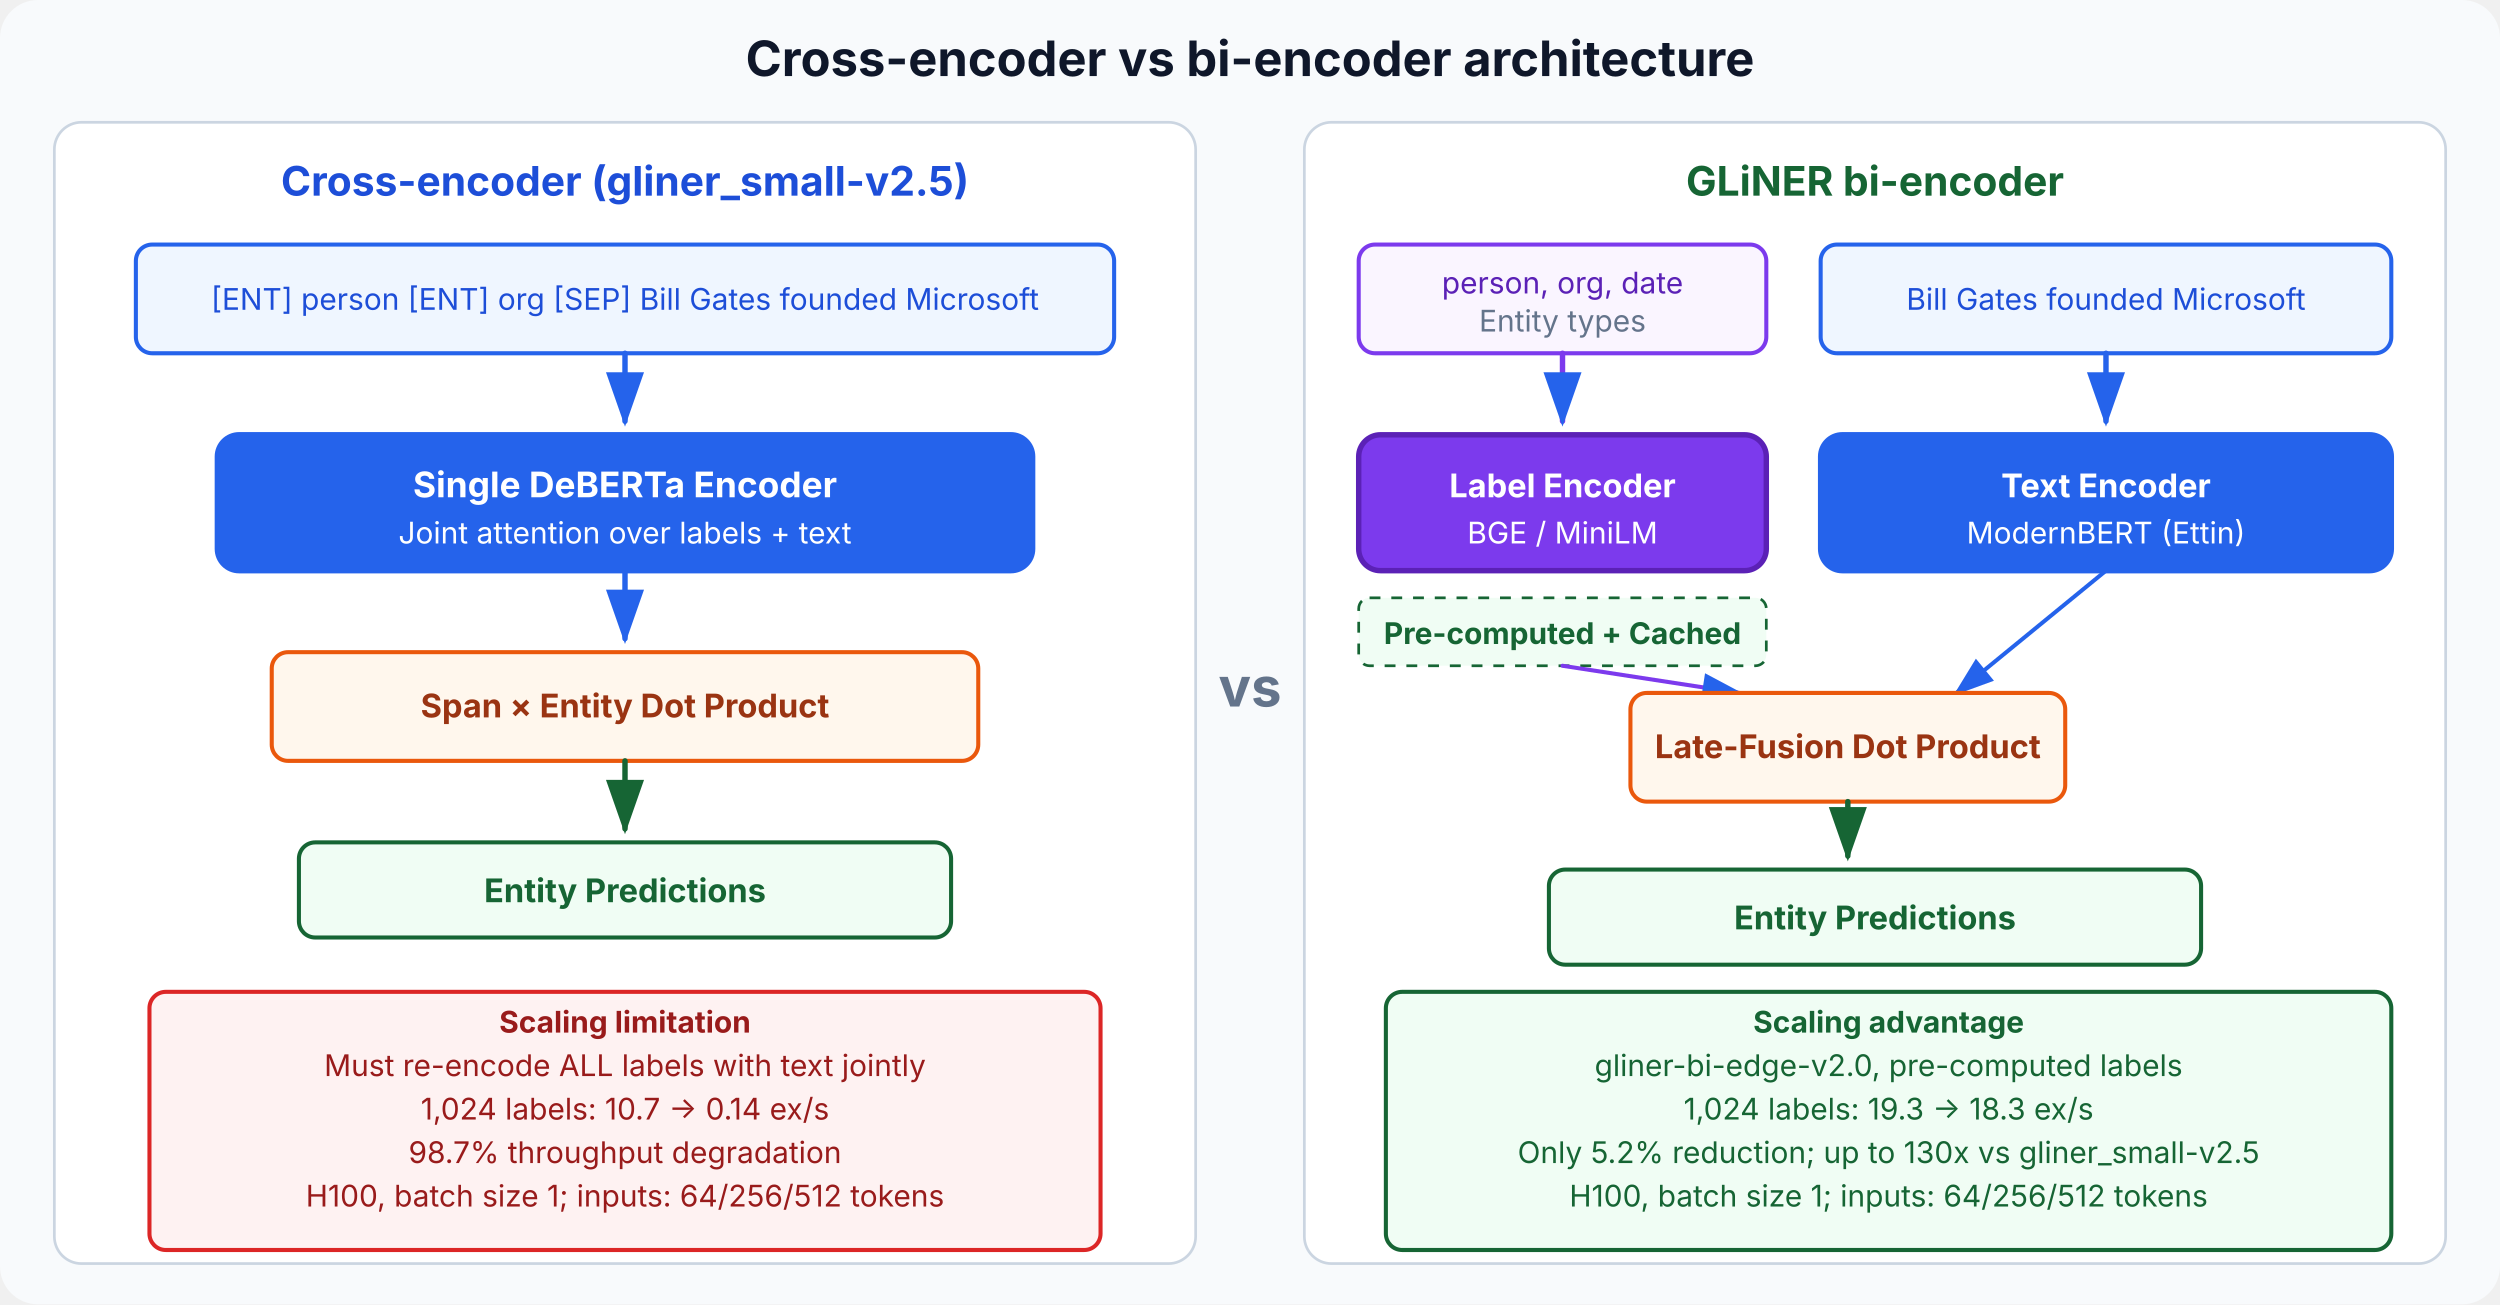
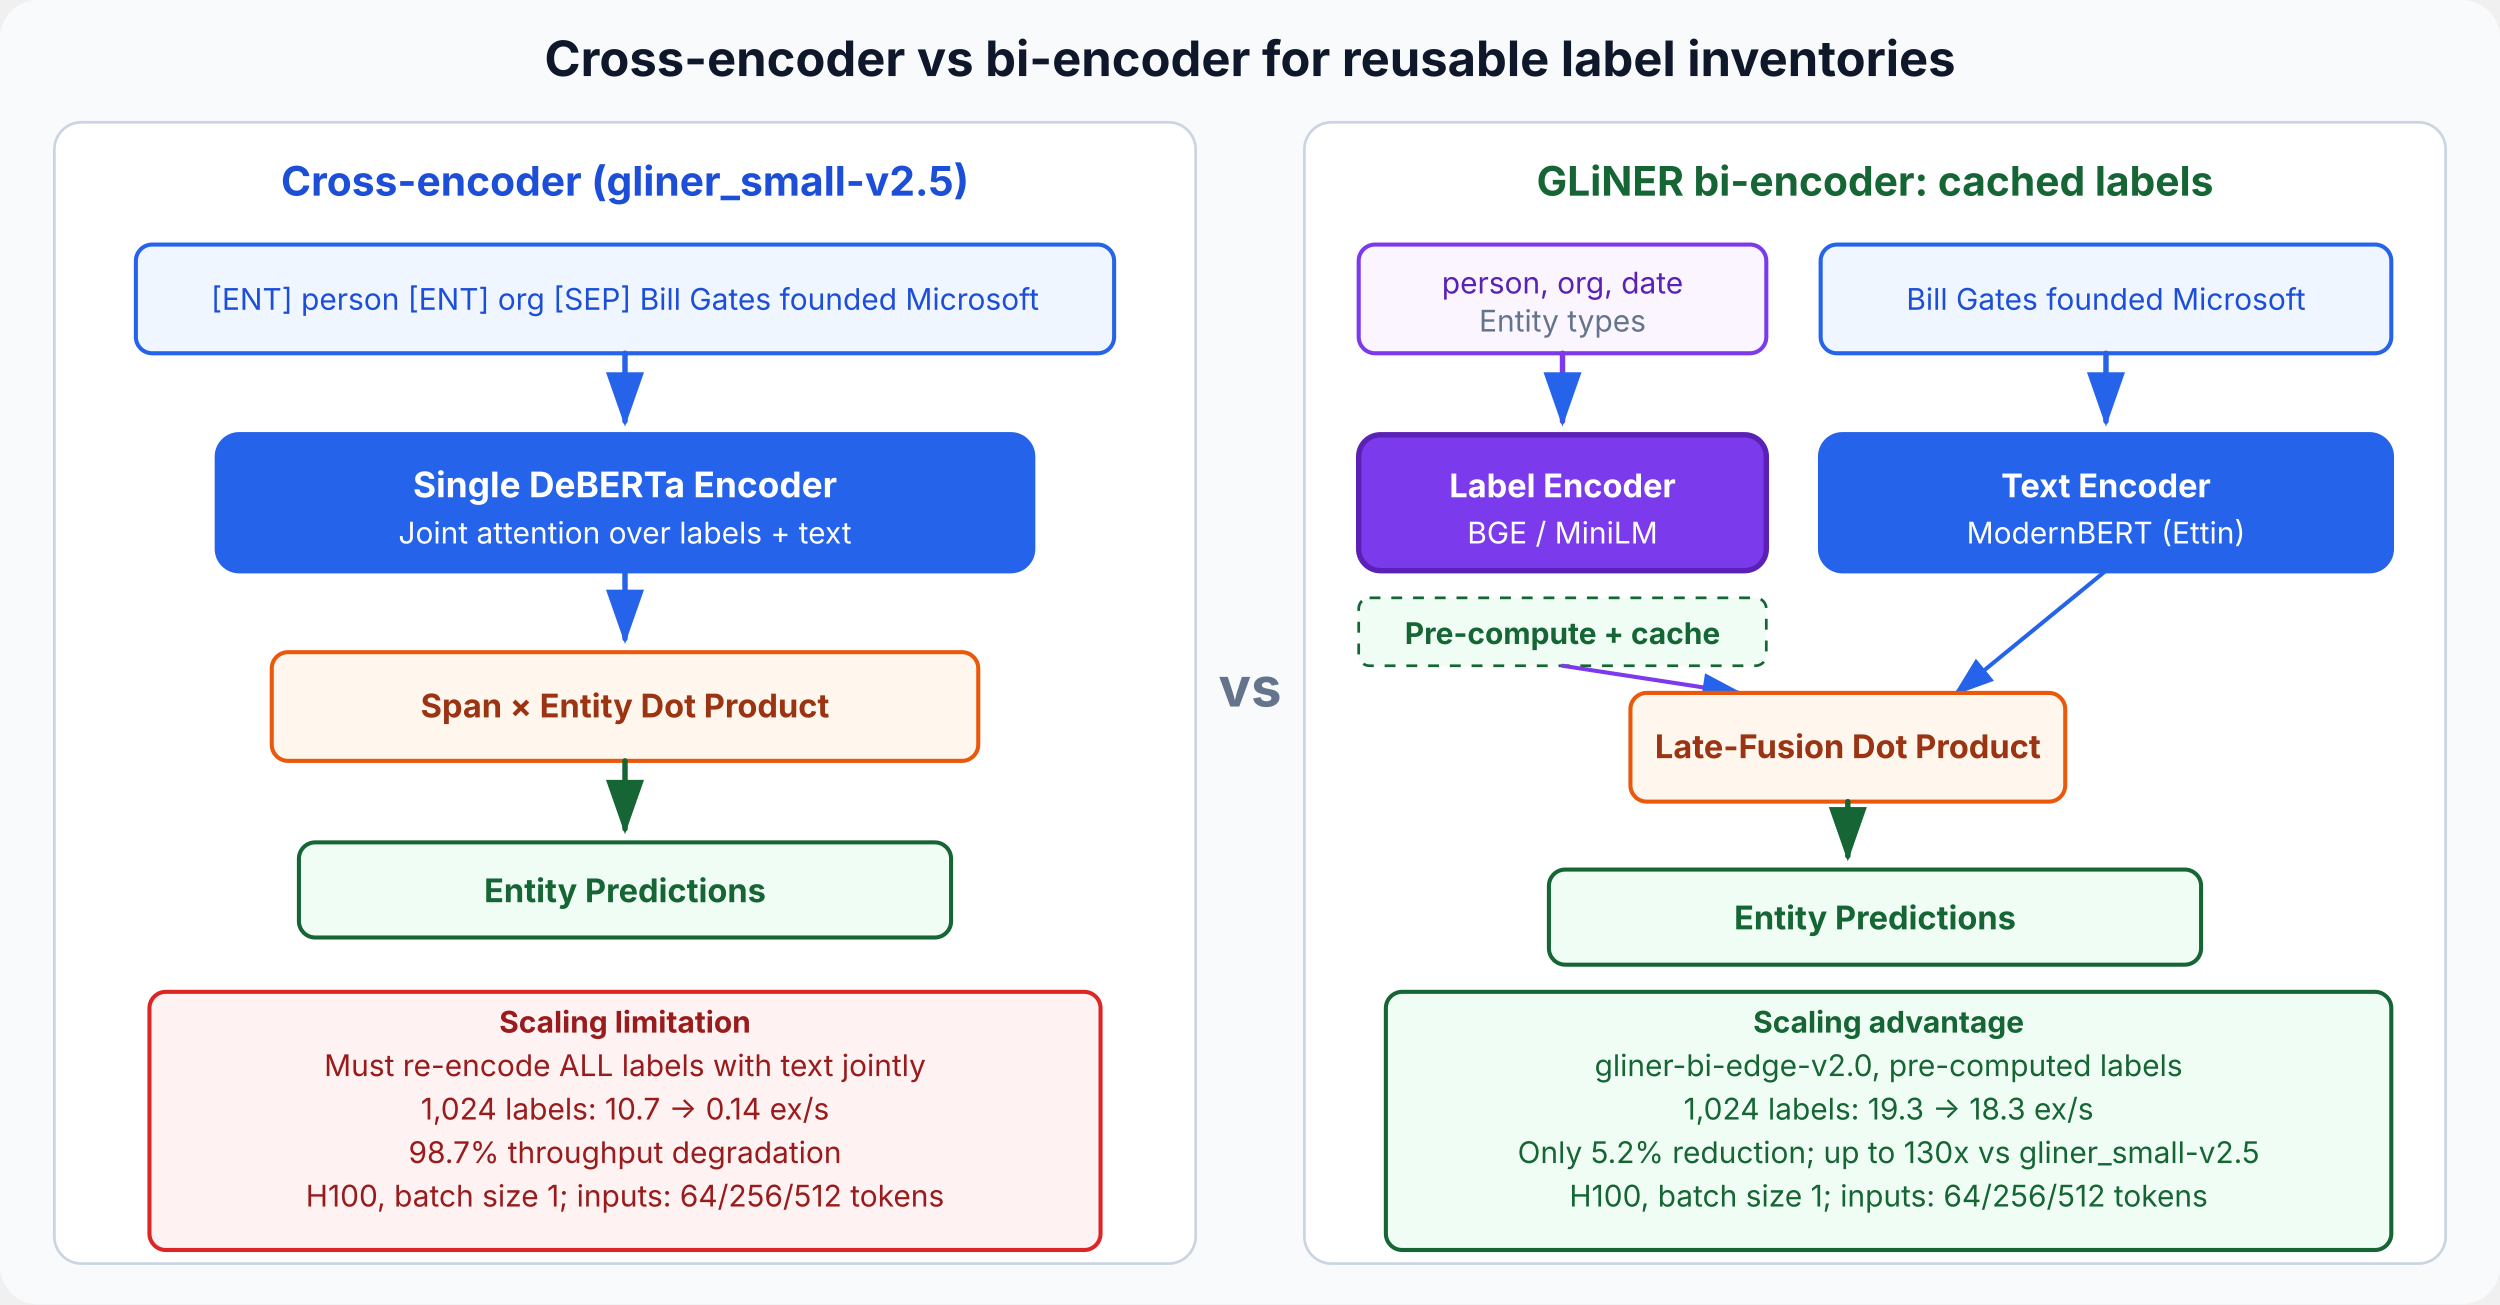
- <svg xmlns="http://www.w3.org/2000/svg" viewBox="0 0 920 480" font-family="Inter, system-ui, sans-serif" role="img" aria-label="Cross-encoder vs bi-encoder: the cross-encoder jointly encodes labels and text, while the bi-encoder uses separate encoders with pre-computed label embeddings" data-visual-system="evidence-plate-v1" preserveAspectRatio="xMidYMid meet" shape-rendering="geometricPrecision" text-rendering="geometricPrecision">
+ <svg xmlns="http://www.w3.org/2000/svg" viewBox="0 0 920 480" font-family="Inter, system-ui, sans-serif" role="img" aria-label="Cross-encoder versus bi-encoder for named entity recognition: a bi-encoder pre-computes label embeddings for a large reusable inventory" data-visual-system="evidence-plate-v1" preserveAspectRatio="xMidYMid meet" shape-rendering="geometricPrecision" text-rendering="geometricPrecision">
  <defs>
    <marker id="arr" markerWidth="10" markerHeight="7" refX="9" refY="3.5" orient="auto">
      <polygon points="0 0, 10 3.5, 0 7" fill="#2563eb" />
    </marker>
    <marker id="arrg" markerWidth="10" markerHeight="7" refX="9" refY="3.5" orient="auto">
      <polygon points="0 0, 10 3.5, 0 7" fill="#166534" />
    </marker>
    <marker id="arrr" markerWidth="10" markerHeight="7" refX="9" refY="3.5" orient="auto">
      <polygon points="0 0, 10 3.5, 0 7" fill="#dc2626" />
    </marker>
  </defs>
  <style data-visual-system="evidence-plate-v1">
    * { animation: none !important; }
    .anim-box, .bar, .bar-text, .seq-item, .t-box, .flow { opacity: 1 !important; transform: none !important; }
    path, line, polyline { stroke-linecap: round; stroke-linejoin: round; }
  </style>
  <rect width="920" height="480" rx="14" fill="#f8fafc" />
-   <text x="460" y="28" text-anchor="middle" font-size="18" font-weight="bold" fill="#0f172a">Cross-encoder vs bi-encoder architecture</text>
+   <text x="460" y="28" text-anchor="middle" font-size="18" font-weight="bold" fill="#0f172a">Cross-encoder vs bi-encoder for reusable label inventories</text>
  <rect x="20" y="45" width="420" height="420" rx="10" fill="#ffffff" stroke="#cbd5e1" stroke-width="1" />
  <text x="230" y="72" text-anchor="middle" font-size="15" font-weight="bold" fill="#1d4ed8">Cross-encoder (gliner_small-v2.5)</text>
  <rect x="50" y="90" width="360" height="40" rx="6" fill="#eff6ff" stroke="#2563eb" stroke-width="1.5" />
  <text x="230" y="114" text-anchor="middle" font-size="11" fill="#1d4ed8">[ENT] person [ENT] org [SEP] Bill Gates founded Microsoft</text>
  <line x1="230" y1="130" x2="230" y2="155" stroke="#2563eb" stroke-width="2" marker-end="url(#arr)" />
  <rect x="80" y="160" width="300" height="50" rx="8" fill="#2563eb" stroke="#2563eb" stroke-width="2" />
  <text x="230" y="183" text-anchor="middle" font-size="13" fill="#ffffff" font-weight="bold">Single DeBERTa Encoder</text>
  <text x="230" y="200" text-anchor="middle" font-size="11" fill="#ffffff">Joint attention over labels + text</text>
  <line x1="230" y1="210" x2="230" y2="235" stroke="#2563eb" stroke-width="2" marker-end="url(#arr)" />
  <rect x="100" y="240" width="260" height="40" rx="6" fill="#fff7ed" stroke="#ea580c" stroke-width="1.5" />
  <text x="230" y="264" text-anchor="middle" font-size="12" fill="#9a3412" font-weight="bold">Span × Entity Dot Product</text>
  <line x1="230" y1="280" x2="230" y2="305" stroke="#166534" stroke-width="2" marker-end="url(#arrg)" />
  <rect x="110" y="310" width="240" height="35" rx="6" fill="#f0fdf4" stroke="#166534" stroke-width="1.5" />
  <text x="230" y="332" text-anchor="middle" font-size="12" fill="#166534" font-weight="bold">Entity Predictions</text>
  <rect x="55" y="365" width="350" height="95" rx="6" fill="#fef2f2" stroke="#dc2626" stroke-width="1.5" />
  <text x="230" y="380" text-anchor="middle" font-size="11" font-weight="bold" fill="#991b1b">Scaling limitation</text>
  <text x="230" y="396" text-anchor="middle" font-size="11" fill="#991b1b">Must re-encode ALL labels with text jointly</text>
  <text x="230" y="412" text-anchor="middle" font-size="11" fill="#991b1b">1,024 labels: 10.7 → 0.14 ex/s</text>
  <text x="230" y="428" text-anchor="middle" font-size="11" fill="#991b1b">98.7% throughput degradation</text>
  <text x="230" y="444" text-anchor="middle" font-size="11" fill="#991b1b">H100, batch size 1; inputs: 64/256/512 tokens</text>
  <rect x="480" y="45" width="420" height="420" rx="10" fill="#ffffff" stroke="#cbd5e1" stroke-width="1" />
-   <text x="690" y="72" text-anchor="middle" font-size="15" font-weight="bold" fill="#166534">GLiNER bi-encoder</text>
+   <text x="690" y="72" text-anchor="middle" font-size="15" font-weight="bold" fill="#166534">GLiNER bi-encoder: cached labels</text>
  <rect x="500" y="90" width="150" height="40" rx="6" fill="#faf5ff" stroke="#7c3aed" stroke-width="1.5" />
  <text x="575" y="108" text-anchor="middle" font-size="11" fill="#5b21b6">person, org, date</text>
  <text x="575" y="122" text-anchor="middle" font-size="11" fill="#64748b">Entity types</text>
  <rect x="670" y="90" width="210" height="40" rx="6" fill="#eff6ff" stroke="#2563eb" stroke-width="1.5" />
  <text x="775" y="114" text-anchor="middle" font-size="11" fill="#1d4ed8">Bill Gates founded Microsoft</text>
  <line x1="575" y1="130" x2="575" y2="155" stroke="#7c3aed" stroke-width="2" marker-end="url(#arr)" />
  <line x1="775" y1="130" x2="775" y2="155" stroke="#2563eb" stroke-width="2" marker-end="url(#arr)" />
  <rect x="500" y="160" width="150" height="50" rx="8" fill="#7c3aed" stroke="#5b21b6" stroke-width="2" />
  <text x="575" y="183" text-anchor="middle" font-size="12" fill="#ffffff" font-weight="bold">Label Encoder</text>
  <text x="575" y="200" text-anchor="middle" font-size="11" fill="#ffffff">BGE / MiniLM</text>
  <rect x="670" y="160" width="210" height="50" rx="8" fill="#2563eb" stroke="#2563eb" stroke-width="2" />
  <text x="775" y="183" text-anchor="middle" font-size="12" fill="#ffffff" font-weight="bold">Text Encoder</text>
  <text x="775" y="200" text-anchor="middle" font-size="11" fill="#ffffff">ModernBERT (Ettin)</text>
  <rect x="500" y="220" width="150" height="25" rx="4" fill="#f0fdf4" stroke="#166534" stroke-width="1" stroke-dasharray="4" />
-   <text x="575" y="237" text-anchor="middle" font-size="11" fill="#166534" font-weight="bold">Pre-computed + Cached</text>
+   <text x="575" y="237" text-anchor="middle" font-size="11" fill="#166534" font-weight="bold">Pre-compute + cache</text>
  <line x1="575" y1="245" x2="640" y2="255" stroke="#7c3aed" stroke-width="1.5" marker-end="url(#arr)" />
  <line x1="775" y1="210" x2="720" y2="255" stroke="#2563eb" stroke-width="1.5" marker-end="url(#arr)" />
  <rect x="600" y="255" width="160" height="40" rx="6" fill="#fff7ed" stroke="#ea580c" stroke-width="1.5" />
  <text x="680" y="279" text-anchor="middle" font-size="12" fill="#9a3412" font-weight="bold">Late-Fusion Dot Product</text>
  <line x1="680" y1="295" x2="680" y2="315" stroke="#166534" stroke-width="2" marker-end="url(#arrg)" />
  <rect x="570" y="320" width="240" height="35" rx="6" fill="#f0fdf4" stroke="#166534" stroke-width="1.5" />
  <text x="690" y="342" text-anchor="middle" font-size="12" fill="#166534" font-weight="bold">Entity Predictions</text>
  <rect x="510" y="365" width="370" height="95" rx="6" fill="#f0fdf4" stroke="#166534" stroke-width="1.5" />
  <text x="695" y="380" text-anchor="middle" font-size="11" font-weight="bold" fill="#166534">Scaling advantage</text>
  <text x="695" y="396" text-anchor="middle" font-size="11" fill="#166534">gliner-bi-edge-v2.0, pre-computed labels</text>
  <text x="695" y="412" text-anchor="middle" font-size="11" fill="#166534">1,024 labels: 19.3 → 18.3 ex/s</text>
  <text x="695" y="428" text-anchor="middle" font-size="11" fill="#166534">Only 5.2% reduction; up to 130x vs gliner_small-v2.5</text>
  <text x="695" y="444" text-anchor="middle" font-size="11" fill="#166534">H100, batch size 1; inputs: 64/256/512 tokens</text>
  <text x="460" y="260" text-anchor="middle" font-size="20" font-weight="bold" fill="#64748b">vs</text>
</svg>
